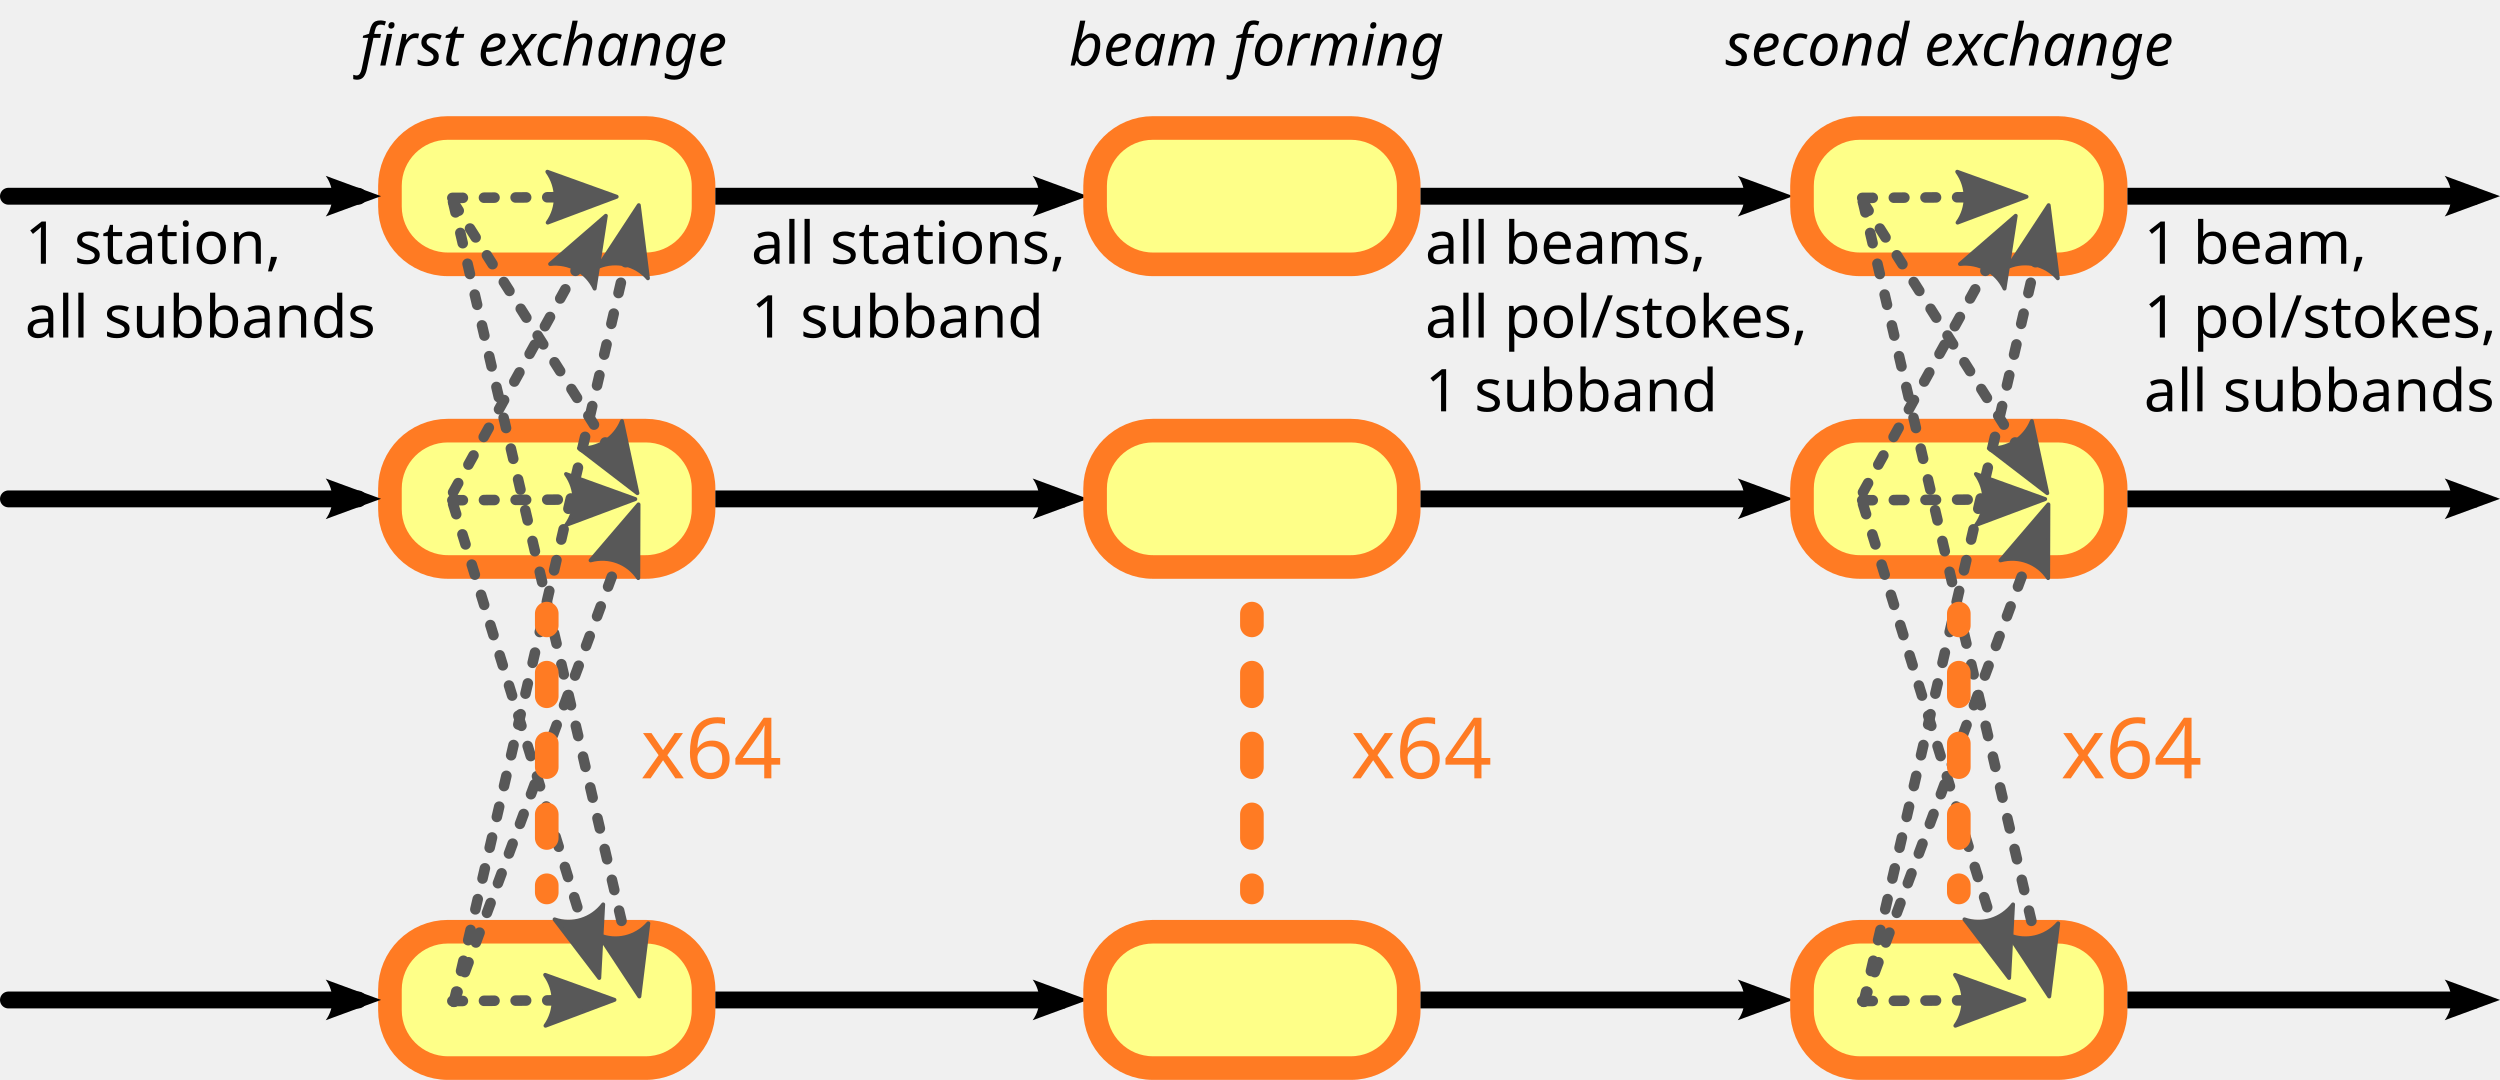
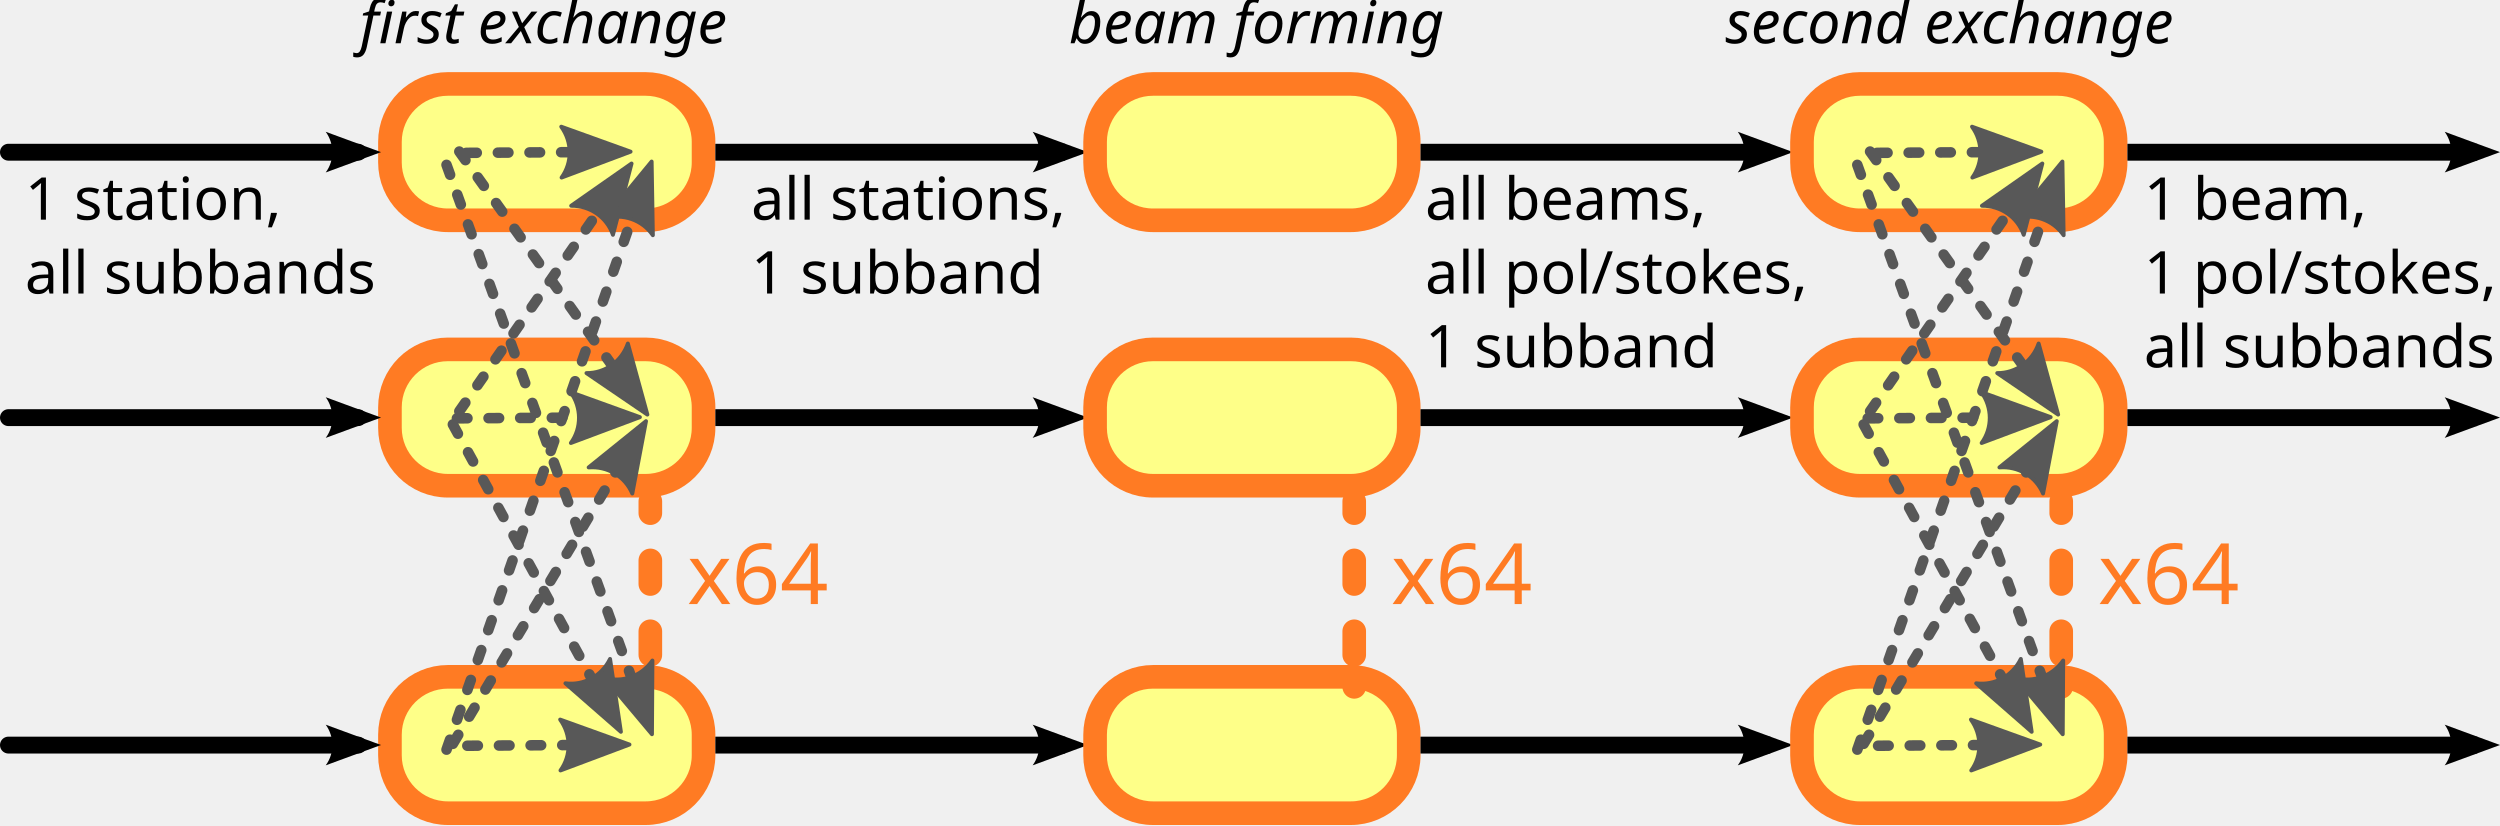
- <svg xmlns="http://www.w3.org/2000/svg" version="1.1" id="svg3175" height="256.002" width="592.657">
+ <svg xmlns="http://www.w3.org/2000/svg" version="1.1" id="svg3175" height="195.577" width="592.657">
  <defs id="defs3177">
    <marker style="overflow:visible" id="EmptyTriangleOutM" refX="0" refY="0" orient="auto">
      <path transform="matrix(0.4,0,0,0.4,-1.8,0)" style="fill:#ffffff;fill-rule:evenodd;stroke:#000000;stroke-width:1pt;marker-start:none" d="m 5.77,0 -8.65,5 0,-10 8.65,5 z" id="path4209" />
    </marker>
    <marker style="overflow:visible" id="Arrow1Mend" refX="0" refY="0" orient="auto">
      <path transform="matrix(-0.4,0,0,-0.4,-4,0)" style="fill-rule:evenodd;stroke:#000000;stroke-width:1pt;marker-start:none" d="M 0,0 5,-5 -12.5,0 5,5 0,0 z" id="path4054" />
    </marker>
    <marker style="overflow:visible" id="Arrow2Mend" refX="0" refY="0" orient="auto">
      <path transform="scale(-0.6,-0.6)" d="M 8.719,4.034 -2.207,0.016 8.719,-4.002 c -1.745,2.372 -1.735,5.617 -6e-7,8.035 z" style="font-size:12px;fill-rule:evenodd;stroke-width:0.625;stroke-linejoin:round" id="path4072" />
    </marker>
    <marker style="overflow:visible" id="Arrow2Send" refX="0" refY="0" orient="auto">
      <path transform="matrix(-0.3,0,0,-0.3,0.69,0)" d="M 8.719,4.034 -2.207,0.016 8.719,-4.002 c -1.745,2.372 -1.735,5.617 -6e-7,8.035 z" style="font-size:12px;fill-rule:evenodd;stroke-width:0.625;stroke-linejoin:round" id="path4078" />
    </marker>
    <marker style="overflow:visible" id="Arrow2Send-5" refX="0" refY="0" orient="auto">
      <path transform="matrix(-0.3,0,0,-0.3,0.69,0)" d="M 8.719,4.034 -2.207,0.016 8.719,-4.002 c -1.745,2.372 -1.735,5.617 -6e-7,8.035 z" style="font-size:12px;fill-rule:evenodd;stroke-width:0.625;stroke-linejoin:round" id="path4078-9" />
    </marker>
    <marker style="overflow:visible" id="Arrow1Mend9" refX="0" refY="0" orient="auto">
      <path transform="matrix(-0.4,0,0,-0.4,-4,0)" style="fill:#0000ff;fill-rule:evenodd;stroke:#0000ff;stroke-width:1pt;marker-start:none" d="M 0,0 5,-5 -12.5,0 5,5 0,0 z" id="path7071" />
    </marker>
    <marker style="overflow:visible" id="Arrow2Mend7" refX="0" refY="0" orient="auto">
      <path transform="scale(-0.6,-0.6)" d="M 8.719,4.034 -2.207,0.016 8.719,-4.002 c -1.745,2.372 -1.735,5.617 -6e-7,8.035 z" style="font-size:12px;fill:#0000ff;fill-rule:evenodd;stroke:#0000ff;stroke-width:0.625;stroke-linejoin:round" id="path7853" />
    </marker>
    <marker style="overflow:visible" id="Arrow2Mendh" refX="0" refY="0" orient="auto">
      <path transform="scale(-0.6,-0.6)" d="M 8.719,4.034 -2.207,0.016 8.719,-4.002 c -1.745,2.372 -1.735,5.617 -6e-7,8.035 z" style="font-size:12px;fill:#0000ff;fill-rule:evenodd;stroke:#0000ff;stroke-width:0.625;stroke-linejoin:round" id="path7856" />
    </marker>
    <marker style="overflow:visible" id="Arrow2Mendc" refX="0" refY="0" orient="auto">
      <path transform="scale(-0.6,-0.6)" d="M 8.719,4.034 -2.207,0.016 8.719,-4.002 c -1.745,2.372 -1.735,5.617 -6e-7,8.035 z" style="font-size:12px;fill:#0000ff;fill-rule:evenodd;stroke:#0000ff;stroke-width:0.625;stroke-linejoin:round" id="path7859" />
    </marker>
    <marker style="overflow:visible" id="Arrow2Mend2" refX="0" refY="0" orient="auto">
      <path transform="scale(-0.6,-0.6)" d="M 8.719,4.034 -2.207,0.016 8.719,-4.002 c -1.745,2.372 -1.735,5.617 -6e-7,8.035 z" style="font-size:12px;fill:#0000ff;fill-rule:evenodd;stroke:#0000ff;stroke-width:0.625;stroke-linejoin:round" id="path7862" />
    </marker>
    <marker style="overflow:visible" id="Arrow2Mendn" refX="0" refY="0" orient="auto">
      <path transform="scale(-0.6,-0.6)" d="M 8.719,4.034 -2.207,0.016 8.719,-4.002 c -1.745,2.372 -1.735,5.617 -6e-7,8.035 z" style="font-size:12px;fill:#0000ff;fill-rule:evenodd;stroke:#0000ff;stroke-width:0.625;stroke-linejoin:round" id="path7865" />
    </marker>
    <marker style="overflow:visible" id="Arrow2Mends" refX="0" refY="0" orient="auto">
      <path transform="scale(-0.6,-0.6)" d="M 8.719,4.034 -2.207,0.016 8.719,-4.002 c -1.745,2.372 -1.735,5.617 -6e-7,8.035 z" style="font-size:12px;fill:#0000ff;fill-rule:evenodd;stroke:#0000ff;stroke-width:0.625;stroke-linejoin:round" id="path7868" />
    </marker>
    <marker style="overflow:visible" id="Arrow2Mendw" refX="0" refY="0" orient="auto">
      <path transform="scale(-0.6,-0.6)" d="M 8.719,4.034 -2.207,0.016 8.719,-4.002 c -1.745,2.372 -1.735,5.617 -6e-7,8.035 z" style="font-size:12px;fill:#0000ff;fill-rule:evenodd;stroke:#0000ff;stroke-width:0.625;stroke-linejoin:round" id="path7871" />
    </marker>
    <marker style="overflow:visible" id="Arrow2Mend21" refX="0" refY="0" orient="auto">
      <path transform="scale(-0.6,-0.6)" d="M 8.719,4.034 -2.207,0.016 8.719,-4.002 c -1.745,2.372 -1.735,5.617 -6e-7,8.035 z" style="font-size:12px;fill:#0000ff;fill-rule:evenodd;stroke:#0000ff;stroke-width:0.625;stroke-linejoin:round" id="path7874" />
    </marker>
    <marker style="overflow:visible" id="Arrow2MendJ" refX="0" refY="0" orient="auto">
      <path transform="scale(-0.6,-0.6)" d="M 8.719,4.034 -2.207,0.016 8.719,-4.002 c -1.745,2.372 -1.735,5.617 -6e-7,8.035 z" style="font-size:12px;fill:#0000ff;fill-rule:evenodd;stroke:#0000ff;stroke-width:0.625;stroke-linejoin:round" id="path7877" />
    </marker>
    <marker style="overflow:visible" id="Arrow2MendR" refX="0" refY="0" orient="auto">
-       <path transform="scale(-0.6,-0.6)" d="M 8.719,4.034 -2.207,0.016 8.719,-4.002 c -1.745,2.372 -1.735,5.617 -6e-7,8.035 z" style="stroke-linejoin:round;font-size:12px;fill-rule:evenodd;stroke:#585858;stroke-width:0.625;fill:#585858" id="path5628" />
+       <path transform="scale(-0.6,-0.6)" d="M 8.719,4.034 -2.207,0.016 8.719,-4.002 c -1.745,2.372 -1.735,5.617 -6e-7,8.035 z" style="font-size:12px;fill:#585858;fill-rule:evenodd;stroke:#585858;stroke-width:0.625;stroke-linejoin:round" id="path5628" />
    </marker>
    <marker style="overflow:visible" id="Arrow2Mendp" refX="0" refY="0" orient="auto">
-       <path transform="scale(-0.6,-0.6)" d="M 8.719,4.034 -2.207,0.016 8.719,-4.002 c -1.745,2.372 -1.735,5.617 -6e-7,8.035 z" style="stroke-linejoin:round;font-size:12px;fill-rule:evenodd;stroke:#585858;stroke-width:0.625;fill:#585858" id="path5631" />
+       <path transform="scale(-0.6,-0.6)" d="M 8.719,4.034 -2.207,0.016 8.719,-4.002 c -1.745,2.372 -1.735,5.617 -6e-7,8.035 z" style="font-size:12px;fill:#585858;fill-rule:evenodd;stroke:#585858;stroke-width:0.625;stroke-linejoin:round" id="path5631" />
    </marker>
    <marker style="overflow:visible" id="Arrow2Mend3" refX="0" refY="0" orient="auto">
-       <path transform="scale(-0.6,-0.6)" d="M 8.719,4.034 -2.207,0.016 8.719,-4.002 c -1.745,2.372 -1.735,5.617 -6e-7,8.035 z" style="stroke-linejoin:round;font-size:12px;fill-rule:evenodd;stroke:#585858;stroke-width:0.625;fill:#585858" id="path5634" />
+       <path transform="scale(-0.6,-0.6)" d="M 8.719,4.034 -2.207,0.016 8.719,-4.002 c -1.745,2.372 -1.735,5.617 -6e-7,8.035 z" style="font-size:12px;fill:#585858;fill-rule:evenodd;stroke:#585858;stroke-width:0.625;stroke-linejoin:round" id="path5634" />
    </marker>
    <marker style="overflow:visible" id="Arrow2Mendy" refX="0" refY="0" orient="auto">
-       <path transform="scale(-0.6,-0.6)" d="M 8.719,4.034 -2.207,0.016 8.719,-4.002 c -1.745,2.372 -1.735,5.617 -6e-7,8.035 z" style="stroke-linejoin:round;font-size:12px;fill-rule:evenodd;stroke:#585858;stroke-width:0.625;fill:#585858" id="path5637" />
+       <path transform="scale(-0.6,-0.6)" d="M 8.719,4.034 -2.207,0.016 8.719,-4.002 c -1.745,2.372 -1.735,5.617 -6e-7,8.035 z" style="font-size:12px;fill:#585858;fill-rule:evenodd;stroke:#585858;stroke-width:0.625;stroke-linejoin:round" id="path5637" />
    </marker>
    <marker style="overflow:visible" id="Arrow2MendN" refX="0" refY="0" orient="auto">
-       <path transform="scale(-0.6,-0.6)" d="M 8.719,4.034 -2.207,0.016 8.719,-4.002 c -1.745,2.372 -1.735,5.617 -6e-7,8.035 z" style="stroke-linejoin:round;font-size:12px;fill-rule:evenodd;stroke:#585858;stroke-width:0.625;fill:#585858" id="path5640" />
+       <path transform="scale(-0.6,-0.6)" d="M 8.719,4.034 -2.207,0.016 8.719,-4.002 c -1.745,2.372 -1.735,5.617 -6e-7,8.035 z" style="font-size:12px;fill:#585858;fill-rule:evenodd;stroke:#585858;stroke-width:0.625;stroke-linejoin:round" id="path5640" />
    </marker>
    <marker style="overflow:visible" id="Arrow2MendI" refX="0" refY="0" orient="auto">
-       <path transform="scale(-0.6,-0.6)" d="M 8.719,4.034 -2.207,0.016 8.719,-4.002 c -1.745,2.372 -1.735,5.617 -6e-7,8.035 z" style="stroke-linejoin:round;font-size:12px;fill-rule:evenodd;stroke:#585858;stroke-width:0.625;fill:#585858" id="path5643" />
+       <path transform="scale(-0.6,-0.6)" d="M 8.719,4.034 -2.207,0.016 8.719,-4.002 c -1.745,2.372 -1.735,5.617 -6e-7,8.035 z" style="font-size:12px;fill:#585858;fill-rule:evenodd;stroke:#585858;stroke-width:0.625;stroke-linejoin:round" id="path5643" />
    </marker>
    <marker style="overflow:visible" id="Arrow2Mendp5" refX="0" refY="0" orient="auto">
-       <path transform="scale(-0.6,-0.6)" d="M 8.719,4.034 -2.207,0.016 8.719,-4.002 c -1.745,2.372 -1.735,5.617 -6e-7,8.035 z" style="stroke-linejoin:round;font-size:12px;fill-rule:evenodd;stroke:#585858;stroke-width:0.625;fill:#585858" id="path5646" />
+       <path transform="scale(-0.6,-0.6)" d="M 8.719,4.034 -2.207,0.016 8.719,-4.002 c -1.745,2.372 -1.735,5.617 -6e-7,8.035 z" style="font-size:12px;fill:#585858;fill-rule:evenodd;stroke:#585858;stroke-width:0.625;stroke-linejoin:round" id="path5646" />
    </marker>
    <marker style="overflow:visible" id="Arrow2Mendc8" refX="0" refY="0" orient="auto">
-       <path transform="scale(-0.6,-0.6)" d="M 8.719,4.034 -2.207,0.016 8.719,-4.002 c -1.745,2.372 -1.735,5.617 -6e-7,8.035 z" style="stroke-linejoin:round;font-size:12px;fill-rule:evenodd;stroke:#585858;stroke-width:0.625;fill:#585858" id="path5649" />
+       <path transform="scale(-0.6,-0.6)" d="M 8.719,4.034 -2.207,0.016 8.719,-4.002 c -1.745,2.372 -1.735,5.617 -6e-7,8.035 z" style="font-size:12px;fill:#585858;fill-rule:evenodd;stroke:#585858;stroke-width:0.625;stroke-linejoin:round" id="path5649" />
    </marker>
    <marker style="overflow:visible" id="Arrow2MendM" refX="0" refY="0" orient="auto">
-       <path transform="scale(-0.6,-0.6)" d="M 8.719,4.034 -2.207,0.016 8.719,-4.002 c -1.745,2.372 -1.735,5.617 -6e-7,8.035 z" style="stroke-linejoin:round;font-size:12px;fill-rule:evenodd;stroke:#585858;stroke-width:0.625;fill:#585858" id="path5652" />
+       <path transform="scale(-0.6,-0.6)" d="M 8.719,4.034 -2.207,0.016 8.719,-4.002 c -1.745,2.372 -1.735,5.617 -6e-7,8.035 z" style="font-size:12px;fill:#585858;fill-rule:evenodd;stroke:#585858;stroke-width:0.625;stroke-linejoin:round" id="path5652" />
    </marker>
  </defs>
-   <g transform="translate(-78.93314,-368.0279)" id="layer1">
+   <g transform="translate(-78.93314,-378.4665)" id="layer1">
+     <g id="g2959" transform="translate(4.4106,0)">
+       <text xml:space="preserve" style="font-size:40px;font-style:normal;font-weight:normal;line-height:125%;fill:#ff7b23;fill-opacity:1;stroke:none;font-family:Bitstream Vera Sans" x="237.437" y="521.664" id="text2984">
+         <tspan id="tspan2986" x="237.437" y="521.664" style="font-size:20px;font-style:normal;font-variant:normal;font-weight:normal;font-stretch:normal;text-align:start;line-height:125%;writing-mode:lr-tb;text-anchor:start;fill:#ff7b23;fill-opacity:1;font-family:AlArabiya;-inkscape-font-specification:AlArabiya">x64</tspan>
+       </text>
+       <path style="color:#000000;fill:#feff88;fill-opacity:1;fill-rule:nonzero;stroke:#ff7b23;stroke-width:5.6;stroke-linecap:round;stroke-linejoin:miter;stroke-miterlimit:4;stroke-opacity:1;stroke-dasharray:5.6, 11.2;stroke-dashoffset:2.8;marker:none;visibility:visible;display:inline;overflow:visible;enable-background:accumulate" d="m 228.692,497.316 c 0,61.336 0,43.326 0,43.326" id="path2988" />
+     </g>
    <rect ry="13.738" y="398.367" x="171.373" height="32.325" width="74.347" id="rect3185" style="color:#000000;fill:#feff88;fill-opacity:1;stroke:#ff7b23;stroke-width:5.6;stroke-linecap:butt;stroke-linejoin:miter;stroke-miterlimit:4;stroke-opacity:1;stroke-dasharray:none;stroke-dashoffset:0;marker:none;visibility:visible;display:inline;overflow:visible;enable-background:accumulate" />
    <path id="path4040" d="m 80.933,414.549 c 82.331,0 82.919,0 82.919,0" style="fill:none;stroke:#000000;stroke-width:4;stroke-linecap:round;stroke-linejoin:miter;stroke-miterlimit:4;stroke-opacity:1;stroke-dasharray:none;marker-end:url(#Arrow2Send)" />
    <path style="fill:none;stroke:#000000;stroke-width:4;stroke-linecap:butt;stroke-linejoin:miter;stroke-miterlimit:4;stroke-opacity:1;stroke-dasharray:none;marker-end:url(#Arrow2Send)" d="m 248.515,414.549 c 82.331,0 82.919,0 82.919,0" id="path5076" />
    <rect style="color:#000000;fill:#feff88;fill-opacity:1;stroke:#ff7b23;stroke-width:5.6;stroke-linecap:butt;stroke-linejoin:miter;stroke-miterlimit:4;stroke-opacity:1;stroke-dasharray:none;stroke-dashoffset:0;marker:none;visibility:visible;display:inline;overflow:visible;enable-background:accumulate" id="rect5091" width="74.347" height="32.325" x="338.539" y="398.367" ry="13.738" />
    <path id="path5121" d="m 415.681,414.549 c 82.331,0 82.919,0 82.919,0" style="fill:none;stroke:#000000;stroke-width:4;stroke-linecap:butt;stroke-linejoin:miter;stroke-miterlimit:4;stroke-opacity:1;stroke-dasharray:none;marker-end:url(#Arrow2Send)" />
    <rect ry="13.738" y="398.367" x="506.12" height="32.325" width="74.347" id="rect5145" style="color:#000000;fill:#feff88;fill-opacity:1;stroke:#ff7b23;stroke-width:5.6;stroke-linecap:butt;stroke-linejoin:miter;stroke-miterlimit:4;stroke-opacity:1;stroke-dasharray:none;stroke-dashoffset:0;marker:none;visibility:visible;display:inline;overflow:visible;enable-background:accumulate" />
    <path style="fill:none;stroke:#000000;stroke-width:4;stroke-linecap:butt;stroke-linejoin:miter;stroke-miterlimit:4;stroke-opacity:1;stroke-dasharray:none;marker-end:url(#Arrow2Send)" d="m 583.262,414.549 c 82.331,0 82.919,0 82.919,0" id="path5147" />
    <text id="text5279" y="430.547" x="257.006" style="font-size:14px;font-style:normal;font-variant:normal;font-weight:normal;font-stretch:normal;text-align:start;line-height:125%;writing-mode:lr-tb;text-anchor:start;fill:#000000;fill-opacity:1;stroke:none;font-family:AlArabiya;-inkscape-font-specification:AlArabiya" xml:space="preserve">
      <tspan style="font-size:14px;font-style:normal;font-variant:normal;font-weight:normal;font-stretch:normal;text-align:start;line-height:125%;writing-mode:lr-tb;text-anchor:start;font-family:AlArabiya;-inkscape-font-specification:AlArabiya" id="tspan5283" y="430.547" x="257.006">all stations,</tspan>
      <tspan id="tspan5317" style="font-size:14px;font-style:normal;font-variant:normal;font-weight:normal;font-stretch:normal;text-align:start;line-height:125%;writing-mode:lr-tb;text-anchor:start;font-family:AlArabiya;-inkscape-font-specification:AlArabiya" y="448.047" x="257.006">1 subband</tspan>
    </text>
    <text id="text5279-8" y="430.547" x="84.851" style="font-size:14px;font-style:normal;font-variant:normal;font-weight:normal;font-stretch:normal;text-align:start;line-height:125%;writing-mode:lr-tb;text-anchor:start;fill:#000000;fill-opacity:1;stroke:none;font-family:AlArabiya;-inkscape-font-specification:AlArabiya" xml:space="preserve">
      <tspan style="font-size:14px;font-style:normal;font-variant:normal;font-weight:normal;font-stretch:normal;text-align:start;line-height:125%;writing-mode:lr-tb;text-anchor:start;font-family:AlArabiya;-inkscape-font-specification:AlArabiya" y="430.547" x="84.851" id="tspan5281-9">1 station,</tspan>
      <tspan style="font-size:14px;font-style:normal;font-variant:normal;font-weight:normal;font-stretch:normal;text-align:start;line-height:125%;writing-mode:lr-tb;text-anchor:start;font-family:AlArabiya;-inkscape-font-specification:AlArabiya" id="tspan5283-7" y="448.047" x="84.851">all subbands</tspan>
    </text>
    <text id="text5279-0" y="430.547" x="416.789" style="font-size:14px;font-style:normal;font-variant:normal;font-weight:normal;font-stretch:normal;text-align:start;line-height:125%;writing-mode:lr-tb;text-anchor:start;fill:#000000;fill-opacity:1;stroke:none;font-family:AlArabiya;-inkscape-font-specification:AlArabiya" xml:space="preserve">
      <tspan style="font-size:14px;font-style:normal;font-variant:normal;font-weight:normal;font-stretch:normal;text-align:start;line-height:125%;writing-mode:lr-tb;text-anchor:start;font-family:AlArabiya;-inkscape-font-specification:AlArabiya" id="tspan5283-9" y="430.547" x="416.789">all beams,</tspan>
      <tspan id="tspan5381" style="font-size:14px;font-style:normal;font-variant:normal;font-weight:normal;font-stretch:normal;text-align:start;line-height:125%;writing-mode:lr-tb;text-anchor:start;font-family:AlArabiya;-inkscape-font-specification:AlArabiya" y="448.047" x="416.789">all pol/stokes,</tspan>
      <tspan id="tspan5317-2" style="font-size:14px;font-style:normal;font-variant:normal;font-weight:normal;font-stretch:normal;text-align:start;line-height:125%;writing-mode:lr-tb;text-anchor:start;font-family:AlArabiya;-inkscape-font-specification:AlArabiya" y="465.547" x="416.789">1 subband</tspan>
    </text>
    <text id="text5279-0-5" y="430.547" x="587.18" style="font-size:14px;font-style:normal;font-variant:normal;font-weight:normal;font-stretch:normal;text-align:start;line-height:125%;writing-mode:lr-tb;text-anchor:start;fill:#000000;fill-opacity:1;stroke:none;font-family:AlArabiya;-inkscape-font-specification:AlArabiya" xml:space="preserve">
      <tspan style="font-size:14px;font-style:normal;font-variant:normal;font-weight:normal;font-stretch:normal;text-align:start;line-height:125%;writing-mode:lr-tb;text-anchor:start;font-family:AlArabiya;-inkscape-font-specification:AlArabiya" id="tspan5283-9-4" y="430.547" x="587.18">1 beam,</tspan>
      <tspan id="tspan5379" style="font-size:14px;font-style:normal;font-variant:normal;font-weight:normal;font-stretch:normal;text-align:start;line-height:125%;writing-mode:lr-tb;text-anchor:start;font-family:AlArabiya;-inkscape-font-specification:AlArabiya" y="448.047" x="587.18">1 pol/stokes,</tspan>
      <tspan id="tspan5317-2-0" style="font-size:14px;font-style:normal;font-variant:normal;font-weight:normal;font-stretch:normal;text-align:start;line-height:125%;writing-mode:lr-tb;text-anchor:start;font-family:AlArabiya;-inkscape-font-specification:AlArabiya" y="465.547" x="587.18">all subbands</tspan>
    </text>
    <text id="text5375" y="432.767" x="478.211" style="font-size:40px;font-style:normal;font-weight:normal;fill:#000000;fill-opacity:1;stroke:none;font-family:Bitstream Vera Sans" xml:space="preserve">
      <tspan y="432.767" x="478.211" id="tspan5377" />
    </text>
    <text id="text5413" y="117.772" x="152.82" style="font-size:40px;font-style:normal;font-weight:normal;fill:#000000;fill-opacity:1;stroke:none;font-family:Bitstream Vera Sans" xml:space="preserve">
      <tspan y="117.772" x="152.82" id="tspan5415" />
    </text>
-     <rect style="color:#000000;fill:#feff88;fill-opacity:1;stroke:#ff7b23;stroke-width:5.6;stroke-linecap:butt;stroke-linejoin:miter;stroke-miterlimit:4;stroke-opacity:1;stroke-dasharray:none;stroke-dashoffset:0;marker:none;visibility:visible;display:inline;overflow:visible;enable-background:accumulate" id="rect5233" width="74.347" height="32.325" x="171.373" y="470.113" ry="13.738" />
-     <path style="fill:none;stroke:#000000;stroke-width:4;stroke-linecap:round;stroke-linejoin:miter;stroke-miterlimit:4;stroke-opacity:1;stroke-dasharray:none;marker-end:url(#Arrow2Send)" d="m 80.933,486.294 c 82.331,0 82.919,0 82.919,0" id="path5235" />
-     <path id="path5237" d="m 248.515,486.294 c 82.331,0 82.919,0 82.919,0" style="fill:none;stroke:#000000;stroke-width:4;stroke-linecap:butt;stroke-linejoin:miter;stroke-miterlimit:4;stroke-opacity:1;stroke-dasharray:none;marker-end:url(#Arrow2Send)" />
-     <rect ry="13.738" y="470.113" x="338.539" height="32.325" width="74.347" id="rect5239" style="color:#000000;fill:#feff88;fill-opacity:1;stroke:#ff7b23;stroke-width:5.6;stroke-linecap:butt;stroke-linejoin:miter;stroke-miterlimit:4;stroke-opacity:1;stroke-dasharray:none;stroke-dashoffset:0;marker:none;visibility:visible;display:inline;overflow:visible;enable-background:accumulate" />
-     <path style="fill:none;stroke:#000000;stroke-width:4;stroke-linecap:butt;stroke-linejoin:miter;stroke-miterlimit:4;stroke-opacity:1;stroke-dasharray:none;marker-end:url(#Arrow2Send)" d="m 415.681,486.294 c 82.331,0 82.919,0 82.919,0" id="path5241" />
-     <rect style="color:#000000;fill:#feff88;fill-opacity:1;stroke:#ff7b23;stroke-width:5.6;stroke-linecap:butt;stroke-linejoin:miter;stroke-miterlimit:4;stroke-opacity:1;stroke-dasharray:none;stroke-dashoffset:0;marker:none;visibility:visible;display:inline;overflow:visible;enable-background:accumulate" id="rect5243" width="74.347" height="32.325" x="506.12" y="470.113" ry="13.738" />
-     <path id="path5245" d="m 583.262,486.294 c 82.331,0 82.919,0 82.919,0" style="fill:none;stroke:#000000;stroke-width:4;stroke-linecap:butt;stroke-linejoin:miter;stroke-miterlimit:4;stroke-opacity:1;stroke-dasharray:none;marker-end:url(#Arrow2Send)" />
-     <rect style="color:#000000;fill:#feff88;fill-opacity:1;stroke:#ff7b23;stroke-width:5.6;stroke-linecap:butt;stroke-linejoin:miter;stroke-miterlimit:4;stroke-opacity:1;stroke-dasharray:none;stroke-dashoffset:0;marker:none;visibility:visible;display:inline;overflow:visible;enable-background:accumulate" id="rect5265" width="74.347" height="32.325" x="171.373" y="588.905" ry="13.738" />
-     <path style="fill:none;stroke:#000000;stroke-width:4;stroke-linecap:round;stroke-linejoin:miter;stroke-miterlimit:4;stroke-opacity:1;stroke-dasharray:none;marker-end:url(#Arrow2Send)" d="m 80.933,605.087 c 82.331,0 82.919,0 82.919,0" id="path5267" />
-     <path id="path5269" d="m 248.515,605.087 c 82.331,0 82.919,0 82.919,0" style="fill:none;stroke:#000000;stroke-width:4;stroke-linecap:butt;stroke-linejoin:miter;stroke-miterlimit:4;stroke-opacity:1;stroke-dasharray:none;marker-end:url(#Arrow2Send)" />
-     <rect ry="13.738" y="588.905" x="338.539" height="32.325" width="74.347" id="rect5271" style="color:#000000;fill:#feff88;fill-opacity:1;stroke:#ff7b23;stroke-width:5.6;stroke-linecap:butt;stroke-linejoin:miter;stroke-miterlimit:4;stroke-opacity:1;stroke-dasharray:none;stroke-dashoffset:0;marker:none;visibility:visible;display:inline;overflow:visible;enable-background:accumulate" />
-     <path style="fill:none;stroke:#000000;stroke-width:4;stroke-linecap:butt;stroke-linejoin:miter;stroke-miterlimit:4;stroke-opacity:1;stroke-dasharray:none;marker-end:url(#Arrow2Send)" d="m 415.681,605.087 c 82.331,0 82.919,0 82.919,0" id="path5273" />
-     <rect style="color:#000000;fill:#feff88;fill-opacity:1;stroke:#ff7b23;stroke-width:5.6;stroke-linecap:butt;stroke-linejoin:miter;stroke-miterlimit:4;stroke-opacity:1;stroke-dasharray:none;stroke-dashoffset:0;marker:none;visibility:visible;display:inline;overflow:visible;enable-background:accumulate" id="rect5275" width="74.347" height="32.325" x="506.12" y="588.905" ry="13.738" />
-     <path id="path5277" d="m 583.262,605.087 c 82.331,0 82.919,0 82.919,0" style="fill:none;stroke:#000000;stroke-width:4;stroke-linecap:butt;stroke-linejoin:miter;stroke-miterlimit:4;stroke-opacity:1;stroke-dasharray:none;marker-end:url(#Arrow2Send)" />
-     <path id="path5510" d="m 186.532,605.523 42.636,-114.806" style="stroke-linejoin:miter;marker-end:url(#Arrow2MendR);stroke-opacity:1;stroke-dashoffset:0;stroke:#585858;stroke-linecap:round;stroke-miterlimit:4;stroke-dasharray:2.5, 5;stroke-width:2.5;fill:none" />
-     <text id="text5514" y="552.538" x="230.821" style="font-size:40px;font-style:normal;font-weight:normal;line-height:125%;fill:#ff7b23;fill-opacity:1;stroke:none;font-family:Bitstream Vera Sans" xml:space="preserve">
-       <tspan style="font-size:20px;font-style:normal;font-variant:normal;font-weight:normal;font-stretch:normal;text-align:start;line-height:125%;writing-mode:lr-tb;text-anchor:start;fill:#ff7b23;fill-opacity:1;font-family:AlArabiya;-inkscape-font-specification:AlArabiya" y="552.538" x="230.821" id="tspan5516">x64</tspan>
+     <rect style="color:#000000;fill:#feff88;fill-opacity:1;stroke:#ff7b23;stroke-width:5.6;stroke-linecap:butt;stroke-linejoin:miter;stroke-miterlimit:4;stroke-opacity:1;stroke-dasharray:none;stroke-dashoffset:0;marker:none;visibility:visible;display:inline;overflow:visible;enable-background:accumulate" id="rect5233" width="74.347" height="32.325" x="171.373" y="461.292" ry="13.738" />
+     <path style="fill:none;stroke:#000000;stroke-width:4;stroke-linecap:round;stroke-linejoin:miter;stroke-miterlimit:4;stroke-opacity:1;stroke-dasharray:none;marker-end:url(#Arrow2Send)" d="m 80.933,477.473 c 82.331,0 82.919,0 82.919,0" id="path5235" />
+     <path id="path5237" d="m 248.515,477.473 c 82.331,0 82.919,0 82.919,0" style="fill:none;stroke:#000000;stroke-width:4;stroke-linecap:butt;stroke-linejoin:miter;stroke-miterlimit:4;stroke-opacity:1;stroke-dasharray:none;marker-end:url(#Arrow2Send)" />
+     <rect ry="13.738" y="461.292" x="338.539" height="32.325" width="74.347" id="rect5239" style="color:#000000;fill:#feff88;fill-opacity:1;stroke:#ff7b23;stroke-width:5.6;stroke-linecap:butt;stroke-linejoin:miter;stroke-miterlimit:4;stroke-opacity:1;stroke-dasharray:none;stroke-dashoffset:0;marker:none;visibility:visible;display:inline;overflow:visible;enable-background:accumulate" />
+     <path style="fill:none;stroke:#000000;stroke-width:4;stroke-linecap:butt;stroke-linejoin:miter;stroke-miterlimit:4;stroke-opacity:1;stroke-dasharray:none;marker-end:url(#Arrow2Send)" d="m 415.681,477.473 c 82.331,0 82.919,0 82.919,0" id="path5241" />
+     <rect style="color:#000000;fill:#feff88;fill-opacity:1;stroke:#ff7b23;stroke-width:5.6;stroke-linecap:butt;stroke-linejoin:miter;stroke-miterlimit:4;stroke-opacity:1;stroke-dasharray:none;stroke-dashoffset:0;marker:none;visibility:visible;display:inline;overflow:visible;enable-background:accumulate" id="rect5243" width="74.347" height="32.325" x="506.12" y="461.292" ry="13.738" />
+     <path id="path5245" d="m 583.262,477.473 c 82.331,0 82.919,0 82.919,0" style="fill:none;stroke:#000000;stroke-width:4;stroke-linecap:butt;stroke-linejoin:miter;stroke-miterlimit:4;stroke-opacity:1;stroke-dasharray:none;marker-end:url(#Arrow2Send)" />
+     <rect style="color:#000000;fill:#feff88;fill-opacity:1;stroke:#ff7b23;stroke-width:5.6;stroke-linecap:butt;stroke-linejoin:miter;stroke-miterlimit:4;stroke-opacity:1;stroke-dasharray:none;stroke-dashoffset:0;marker:none;visibility:visible;display:inline;overflow:visible;enable-background:accumulate" id="rect5265" width="74.347" height="32.325" x="171.373" y="538.918" ry="13.738" />
+     <path style="fill:none;stroke:#000000;stroke-width:4;stroke-linecap:round;stroke-linejoin:miter;stroke-miterlimit:4;stroke-opacity:1;stroke-dasharray:none;marker-end:url(#Arrow2Send)" d="m 80.933,555.1 c 82.331,0 82.919,0 82.919,0" id="path5267" />
+     <path id="path5269" d="m 248.515,555.1 c 82.331,0 82.919,0 82.919,0" style="fill:none;stroke:#000000;stroke-width:4;stroke-linecap:butt;stroke-linejoin:miter;stroke-miterlimit:4;stroke-opacity:1;stroke-dasharray:none;marker-end:url(#Arrow2Send)" />
+     <rect ry="13.738" y="538.918" x="338.539" height="32.325" width="74.347" id="rect5271" style="color:#000000;fill:#feff88;fill-opacity:1;stroke:#ff7b23;stroke-width:5.6;stroke-linecap:butt;stroke-linejoin:miter;stroke-miterlimit:4;stroke-opacity:1;stroke-dasharray:none;stroke-dashoffset:0;marker:none;visibility:visible;display:inline;overflow:visible;enable-background:accumulate" />
+     <path style="fill:none;stroke:#000000;stroke-width:4;stroke-linecap:butt;stroke-linejoin:miter;stroke-miterlimit:4;stroke-opacity:1;stroke-dasharray:none;marker-end:url(#Arrow2Send)" d="m 415.681,555.1 c 82.331,0 82.919,0 82.919,0" id="path5273" />
+     <rect style="color:#000000;fill:#feff88;fill-opacity:1;stroke:#ff7b23;stroke-width:5.6;stroke-linecap:butt;stroke-linejoin:miter;stroke-miterlimit:4;stroke-opacity:1;stroke-dasharray:none;stroke-dashoffset:0;marker:none;visibility:visible;display:inline;overflow:visible;enable-background:accumulate" id="rect5275" width="74.347" height="32.325" x="506.12" y="538.918" ry="13.738" />
+     <path id="path5277" d="m 583.262,555.1 c 82.331,0 82.919,0 82.919,0" style="fill:none;stroke:#000000;stroke-width:4;stroke-linecap:butt;stroke-linejoin:miter;stroke-miterlimit:4;stroke-opacity:1;stroke-dasharray:none;marker-end:url(#Arrow2Send)" />
+     <text id="text8565" y="388.718" x="164.235" style="font-size:14px;font-style:italic;font-variant:normal;font-weight:normal;font-stretch:normal;text-align:start;line-height:125%;writing-mode:lr-tb;text-anchor:start;fill:#000000;fill-opacity:1;stroke:none;font-family:AlArabiya;-inkscape-font-specification:AlArabiya Italic" xml:space="preserve">
+       <tspan y="388.718" x="164.235" id="tspan8567">first exchange</tspan>
    </text>
-     <path style="stroke-linejoin:miter;marker-end:url(#Arrow2Mendy);stroke-opacity:1;stroke-dashoffset:0;stroke:#585858;stroke-linecap:round;stroke-miterlimit:4;stroke-dasharray:2.5, 5;stroke-width:2.5;fill:none" d="m 186.348,487.535 33.647,109.177" id="path7230" />
-     <path id="path7232" d="m 186.348,415.863 c 0,0 41.901,66.289 41.901,66.289" style="stroke-linejoin:miter;marker-end:url(#Arrow2Mend3);stroke-opacity:1;stroke-dashoffset:0;stroke:#585858;stroke-linecap:round;stroke-miterlimit:4;stroke-dasharray:2.5, 5;stroke-width:2.5;fill:none" />
-     <path style="stroke-linejoin:miter;marker-end:url(#Arrow2Mendp);stroke-opacity:1;stroke-dashoffset:0;stroke:#585858;stroke-linecap:round;stroke-miterlimit:4;stroke-dasharray:2.5, 5;stroke-width:2.5;fill:none" d="m 186.348,484.743 c 0,0 34.624,-62.651 34.624,-62.651" id="path7236" />
-     <path style="stroke-linejoin:miter;marker-end:url(#Arrow2MendM);stroke-opacity:1;stroke-dashoffset:0;stroke:#585858;stroke-linecap:round;stroke-miterlimit:4;stroke-dasharray:2.5, 5;stroke-width:2.5;fill:none" d="m 186.532,605.523 43.111,-185.623" id="path7238" />
-     <path id="path7240" d="m 186.348,415.948 43.371,185.084" style="stroke-linejoin:miter;marker-end:url(#Arrow2Mendc8);stroke-opacity:1;stroke-dashoffset:0;stroke:#585858;stroke-linecap:round;stroke-miterlimit:4;stroke-dasharray:2.5, 5;stroke-width:2.5;fill:none" />
-     <path style="stroke-linejoin:miter;marker-end:url(#Arrow2Mendp5);stroke-opacity:1;stroke-dashoffset:0;stroke:#585858;stroke-linecap:round;stroke-miterlimit:4;stroke-dasharray:2.5, 5;stroke-width:2.5;fill:none" d="m 186.164,414.944 c 0,0 35.645,-0.237 35.645,-0.237" id="path7242" />
-     <path id="path7244" d="m 186.164,486.616 c 0,0 40.063,-0.237 40.063,-0.237" style="stroke-linejoin:miter;marker-end:url(#Arrow2MendI);stroke-opacity:1;stroke-dashoffset:0;stroke:#585858;stroke-linecap:round;stroke-miterlimit:4;stroke-dasharray:2.5, 5;stroke-width:2.5;fill:none" />
-     <path style="stroke-linejoin:miter;marker-end:url(#Arrow2MendN);stroke-opacity:1;stroke-dashoffset:0;stroke:#585858;stroke-linecap:round;stroke-miterlimit:4;stroke-dasharray:2.5, 5;stroke-width:2.5;fill:none" d="m 186.164,605.335 c 0,0 35.125,-0.237 35.125,-0.237" id="path7246" />
-     <text xml:space="preserve" style="font-size:40px;font-style:normal;font-weight:normal;line-height:125%;fill:#ff7b23;fill-opacity:1;stroke:none;font-family:Bitstream Vera Sans" x="399.159" y="552.538" id="text8557">
-       <tspan id="tspan8559" x="399.159" y="552.538" style="font-size:20px;font-style:normal;font-variant:normal;font-weight:normal;font-stretch:normal;text-align:start;line-height:125%;writing-mode:lr-tb;text-anchor:start;fill:#ff7b23;fill-opacity:1;font-family:AlArabiya;-inkscape-font-specification:AlArabiya">x64</tspan>
+     <text xml:space="preserve" style="font-size:14px;font-style:italic;font-variant:normal;font-weight:normal;font-stretch:normal;text-align:start;line-height:125%;writing-mode:lr-tb;text-anchor:start;fill:#000000;fill-opacity:1;stroke:none;font-family:AlArabiya;-inkscape-font-specification:AlArabiya Italic" x="332.346" y="388.718" id="text8590">
+       <tspan id="tspan8592" x="332.346" y="388.718">beam forming</tspan>
    </text>
-     <text id="text8561" y="552.538" x="567.497" style="font-size:40px;font-style:normal;font-weight:normal;line-height:125%;fill:#ff7b23;fill-opacity:1;stroke:none;font-family:Bitstream Vera Sans" xml:space="preserve">
-       <tspan style="font-size:20px;font-style:normal;font-variant:normal;font-weight:normal;font-stretch:normal;text-align:start;line-height:125%;writing-mode:lr-tb;text-anchor:start;fill:#ff7b23;fill-opacity:1;font-family:AlArabiya;-inkscape-font-specification:AlArabiya" y="552.538" x="567.497" id="tspan8563">x64</tspan>
+     <text id="text8594" y="388.718" x="487.986" style="font-size:14px;font-style:italic;font-variant:normal;font-weight:normal;font-stretch:normal;text-align:start;line-height:125%;writing-mode:lr-tb;text-anchor:start;fill:#000000;fill-opacity:1;stroke:none;font-family:AlArabiya;-inkscape-font-specification:AlArabiya Italic" xml:space="preserve">
+       <tspan y="388.718" x="487.986" id="tspan8596">second exchange</tspan>
    </text>
-     <text id="text8565" y="383.572" x="164.235" style="font-size:14px;font-style:italic;font-variant:normal;font-weight:normal;font-stretch:normal;text-align:start;line-height:125%;writing-mode:lr-tb;text-anchor:start;fill:#000000;fill-opacity:1;stroke:none;font-family:AlArabiya;-inkscape-font-specification:AlArabiya Italic" xml:space="preserve">
-       <tspan y="383.572" x="164.235" id="tspan8567">first exchange</tspan>
-     </text>
-     <text xml:space="preserve" style="font-size:14px;font-style:italic;font-variant:normal;font-weight:normal;font-stretch:normal;text-align:start;line-height:125%;writing-mode:lr-tb;text-anchor:start;fill:#000000;fill-opacity:1;stroke:none;font-family:AlArabiya;-inkscape-font-specification:AlArabiya Italic" x="332.346" y="383.572" id="text8590">
-       <tspan id="tspan8592" x="332.346" y="383.572">beam forming</tspan>
-     </text>
-     <text id="text8594" y="383.572" x="487.986" style="font-size:14px;font-style:italic;font-variant:normal;font-weight:normal;font-stretch:normal;text-align:start;line-height:125%;writing-mode:lr-tb;text-anchor:start;fill:#000000;fill-opacity:1;stroke:none;font-family:AlArabiya;-inkscape-font-specification:AlArabiya Italic" xml:space="preserve">
-       <tspan y="383.572" x="487.986" id="tspan8596">second exchange</tspan>
-     </text>
-     <path id="path5417" d="m 208.547,513.488 c 0,61.336 0,66.114 0,66.114" style="color:#000000;fill:#feff88;fill-opacity:1;fill-rule:nonzero;stroke:#ff7b23;stroke-width:5.6;stroke-linecap:round;stroke-linejoin:miter;stroke-miterlimit:4;stroke-opacity:1;stroke-dasharray:5.6, 11.2;stroke-dashoffset:2.8;marker:none;visibility:visible;display:inline;overflow:visible;enable-background:accumulate" />
-     <path style="color:#000000;fill:#feff88;fill-opacity:1;fill-rule:nonzero;stroke:#ff7b23;stroke-width:5.6;stroke-linecap:round;stroke-linejoin:miter;stroke-miterlimit:4;stroke-opacity:1;stroke-dasharray:5.6, 11.2;stroke-dashoffset:2.8;marker:none;visibility:visible;display:inline;overflow:visible;enable-background:accumulate" d="m 375.712,513.488 c 0,61.336 0,66.114 0,66.114" id="path5433" />
-     <path id="path5870" d="m 520.576,487.535 33.647,109.177" style="fill:none;stroke:#585858;stroke-width:2.5;stroke-linecap:round;stroke-linejoin:miter;stroke-miterlimit:4;stroke-opacity:1;stroke-dasharray:2.5, 5;stroke-dashoffset:0;marker-end:url(#Arrow2Mendy)" />
-     <path style="fill:none;stroke:#585858;stroke-width:2.5;stroke-linecap:round;stroke-linejoin:miter;stroke-miterlimit:4;stroke-opacity:1;stroke-dasharray:2.5, 5;stroke-dashoffset:0;marker-end:url(#Arrow2MendR)" d="M 520.759,605.523 563.395,490.717" id="path5868" />
-     <path style="fill:none;stroke:#585858;stroke-width:2.5;stroke-linecap:round;stroke-linejoin:miter;stroke-miterlimit:4;stroke-opacity:1;stroke-dasharray:2.5, 5;stroke-dashoffset:0;marker-end:url(#Arrow2Mend3)" d="m 520.576,415.863 c 0,0 41.901,66.289 41.901,66.289" id="path5872" />
-     <path id="path5874" d="m 520.576,484.743 c 0,0 34.624,-62.651 34.624,-62.651" style="fill:none;stroke:#585858;stroke-width:2.5;stroke-linecap:round;stroke-linejoin:miter;stroke-miterlimit:4;stroke-opacity:1;stroke-dasharray:2.5, 5;stroke-dashoffset:0;marker-end:url(#Arrow2Mendp)" />
-     <path id="path5876" d="m 520.759,605.523 43.111,-185.623" style="fill:none;stroke:#585858;stroke-width:2.5;stroke-linecap:round;stroke-linejoin:miter;stroke-miterlimit:4;stroke-opacity:1;stroke-dasharray:2.5, 5;stroke-dashoffset:0;marker-end:url(#Arrow2MendM)" />
-     <path style="fill:none;stroke:#585858;stroke-width:2.5;stroke-linecap:round;stroke-linejoin:miter;stroke-miterlimit:4;stroke-opacity:1;stroke-dasharray:2.5, 5;stroke-dashoffset:0;marker-end:url(#Arrow2Mendc8)" d="m 520.576,415.948 43.371,185.084" id="path5878" />
-     <path id="path5880" d="m 520.392,414.944 c 0,0 35.645,-0.237 35.645,-0.237" style="fill:none;stroke:#585858;stroke-width:2.5;stroke-linecap:round;stroke-linejoin:miter;stroke-miterlimit:4;stroke-opacity:1;stroke-dasharray:2.5, 5;stroke-dashoffset:0;marker-end:url(#Arrow2Mendp5)" />
-     <path style="fill:none;stroke:#585858;stroke-width:2.5;stroke-linecap:round;stroke-linejoin:miter;stroke-miterlimit:4;stroke-opacity:1;stroke-dasharray:2.5, 5;stroke-dashoffset:0;marker-end:url(#Arrow2MendI)" d="m 520.392,486.616 c 0,0 40.063,-0.237 40.063,-0.237" id="path5882" />
-     <path id="path5884" d="m 520.392,605.335 c 0,0 35.125,-0.237 35.125,-0.237" style="fill:none;stroke:#585858;stroke-width:2.5;stroke-linecap:round;stroke-linejoin:miter;stroke-miterlimit:4;stroke-opacity:1;stroke-dasharray:2.5, 5;stroke-dashoffset:0;marker-end:url(#Arrow2MendN)" />
-     <path id="path5435" d="m 543.294,513.488 c 0,61.336 0,66.114 0,66.114" style="color:#000000;fill:#feff88;fill-opacity:1;fill-rule:nonzero;stroke:#ff7b23;stroke-width:5.6;stroke-linecap:round;stroke-linejoin:miter;stroke-miterlimit:4;stroke-opacity:1;stroke-dasharray:5.6, 11.2;stroke-dashoffset:2.8;marker:none;visibility:visible;display:inline;overflow:visible;enable-background:accumulate" />
+     <g id="g2964" transform="translate(171.2783,0)">
+       <text id="text2966" y="521.664" x="237.437" style="font-size:40px;font-style:normal;font-weight:normal;line-height:125%;fill:#ff7b23;fill-opacity:1;stroke:none;font-family:Bitstream Vera Sans" xml:space="preserve">
+         <tspan style="font-size:20px;font-style:normal;font-variant:normal;font-weight:normal;font-stretch:normal;text-align:start;line-height:125%;writing-mode:lr-tb;text-anchor:start;fill:#ff7b23;fill-opacity:1;font-family:AlArabiya;-inkscape-font-specification:AlArabiya" y="521.664" x="237.437" id="tspan2968">x64</tspan>
+       </text>
+       <path id="path2970" d="m 228.692,497.316 c 0,61.336 0,43.326 0,43.326" style="color:#000000;fill:#feff88;fill-opacity:1;fill-rule:nonzero;stroke:#ff7b23;stroke-width:5.6;stroke-linecap:round;stroke-linejoin:miter;stroke-miterlimit:4;stroke-opacity:1;stroke-dasharray:5.6, 11.2;stroke-dashoffset:2.8;marker:none;visibility:visible;display:inline;overflow:visible;enable-background:accumulate" />
+     </g>
+     <g transform="translate(338.8811,0)" id="g2972">
+       <text xml:space="preserve" style="font-size:40px;font-style:normal;font-weight:normal;line-height:125%;fill:#ff7b23;fill-opacity:1;stroke:none;font-family:Bitstream Vera Sans" x="237.437" y="521.664" id="text2974">
+         <tspan id="tspan2976" x="237.437" y="521.664" style="font-size:20px;font-style:normal;font-variant:normal;font-weight:normal;font-stretch:normal;text-align:start;line-height:125%;writing-mode:lr-tb;text-anchor:start;fill:#ff7b23;fill-opacity:1;font-family:AlArabiya;-inkscape-font-specification:AlArabiya">x64</tspan>
+       </text>
+       <path style="color:#000000;fill:#feff88;fill-opacity:1;fill-rule:nonzero;stroke:#ff7b23;stroke-width:5.6;stroke-linecap:round;stroke-linejoin:miter;stroke-miterlimit:4;stroke-opacity:1;stroke-dasharray:5.6, 11.2;stroke-dashoffset:2.8;marker:none;visibility:visible;display:inline;overflow:visible;enable-background:accumulate" d="m 228.692,497.316 c 0,61.336 0,43.326 0,43.326" id="path2978" />
+     </g>
+     <g id="g2986">
+       <path style="fill:none;stroke:#585858;stroke-width:2.5;stroke-linecap:round;stroke-linejoin:miter;stroke-miterlimit:4;stroke-opacity:1;stroke-dasharray:2.5, 5;stroke-dashoffset:0;marker-end:url(#Arrow2Mend3)" d="m 187.818,414.393 c 0,0 42.636,59.674 42.636,59.674" id="path7232" />
+       <path id="path7242" d="m 189.459,414.704 c 0,0 35.645,-0.237 35.645,-0.237" style="fill:none;stroke:#585858;stroke-width:2.5;stroke-linecap:round;stroke-linejoin:miter;stroke-miterlimit:4;stroke-opacity:1;stroke-dasharray:2.5, 5;stroke-dashoffset:0;marker-end:url(#Arrow2Mendp5)" />
+       <path style="fill:none;stroke:#585858;stroke-width:2.5;stroke-linecap:round;stroke-linejoin:miter;stroke-miterlimit:4;stroke-opacity:1;stroke-dasharray:2.5, 5;stroke-dashoffset:0;marker-end:url(#Arrow2MendI)" d="m 187.25,477.638 c 0,0 40.063,-0.237 40.063,-0.237" id="path7244" />
+       <path id="path7246" d="m 189.719,555.253 c 0,0 35.125,-0.237 35.125,-0.237" style="fill:none;stroke:#585858;stroke-width:2.5;stroke-linecap:round;stroke-linejoin:miter;stroke-miterlimit:4;stroke-opacity:1;stroke-dasharray:2.5, 5;stroke-dashoffset:0;marker-end:url(#Arrow2MendN)" />
+       <path style="fill:none;stroke:#585858;stroke-width:2.5;stroke-linecap:round;stroke-linejoin:miter;stroke-miterlimit:4;stroke-opacity:1;stroke-dasharray:2.5, 5;stroke-dashoffset:0;marker-end:url(#Arrow2MendR)" d="m 186.289,554.801 44.106,-73.64" id="path3000" />
+       <path id="path3004" d="M 184.788,556.178 232.34,419.9" style="fill:none;stroke:#585858;stroke-width:2.5;stroke-linecap:round;stroke-linejoin:miter;stroke-miterlimit:4;stroke-opacity:1;stroke-dasharray:2.5, 5;stroke-dashoffset:0;marker-end:url(#Arrow2MendM)" />
+       <path id="path2980" d="m 187.818,475.965 c 0,0 38.96,-55.998 38.96,-55.998" style="fill:none;stroke:#585858;stroke-width:2.5;stroke-linecap:round;stroke-linejoin:miter;stroke-miterlimit:4;stroke-opacity:1;stroke-dasharray:2.5, 5;stroke-dashoffset:0;marker-end:url(#Arrow2Mend3)" />
+       <path id="path2982" d="m 186.289,479.089 38.225,69.965" style="fill:none;stroke:#585858;stroke-width:2.5;stroke-linecap:round;stroke-linejoin:miter;stroke-miterlimit:4;stroke-opacity:1;stroke-dasharray:2.5, 5;stroke-dashoffset:0;marker-end:url(#Arrow2MendR)" />
+       <path style="fill:none;stroke:#585858;stroke-width:2.5;stroke-linecap:round;stroke-linejoin:miter;stroke-miterlimit:4;stroke-opacity:1;stroke-dasharray:2.5, 5;stroke-dashoffset:0;marker-end:url(#Arrow2MendM)" d="m 184.788,417.548 47.552,131.867" id="path2984" />
+     </g>
+     <g id="g2997" transform="translate(334.441,0)">
+       <path id="path2999" d="m 187.818,414.393 c 0,0 42.636,59.674 42.636,59.674" style="fill:none;stroke:#585858;stroke-width:2.5;stroke-linecap:round;stroke-linejoin:miter;stroke-miterlimit:4;stroke-opacity:1;stroke-dasharray:2.5, 5;stroke-dashoffset:0;marker-end:url(#Arrow2Mend3)" />
+       <path style="fill:none;stroke:#585858;stroke-width:2.5;stroke-linecap:round;stroke-linejoin:miter;stroke-miterlimit:4;stroke-opacity:1;stroke-dasharray:2.5, 5;stroke-dashoffset:0;marker-end:url(#Arrow2Mendp5)" d="m 189.459,414.704 c 0,0 35.645,-0.237 35.645,-0.237" id="path3001" />
+       <path id="path3003" d="m 187.25,477.638 c 0,0 40.063,-0.237 40.063,-0.237" style="fill:none;stroke:#585858;stroke-width:2.5;stroke-linecap:round;stroke-linejoin:miter;stroke-miterlimit:4;stroke-opacity:1;stroke-dasharray:2.5, 5;stroke-dashoffset:0;marker-end:url(#Arrow2MendI)" />
+       <path style="fill:none;stroke:#585858;stroke-width:2.5;stroke-linecap:round;stroke-linejoin:miter;stroke-miterlimit:4;stroke-opacity:1;stroke-dasharray:2.5, 5;stroke-dashoffset:0;marker-end:url(#Arrow2MendN)" d="m 189.719,555.253 c 0,0 35.125,-0.237 35.125,-0.237" id="path3005" />
+       <path id="path3007" d="m 186.289,554.801 44.106,-73.64" style="fill:none;stroke:#585858;stroke-width:2.5;stroke-linecap:round;stroke-linejoin:miter;stroke-miterlimit:4;stroke-opacity:1;stroke-dasharray:2.5, 5;stroke-dashoffset:0;marker-end:url(#Arrow2MendR)" />
+       <path style="fill:none;stroke:#585858;stroke-width:2.5;stroke-linecap:round;stroke-linejoin:miter;stroke-miterlimit:4;stroke-opacity:1;stroke-dasharray:2.5, 5;stroke-dashoffset:0;marker-end:url(#Arrow2MendM)" d="M 184.788,556.178 232.34,419.9" id="path3009" />
+       <path style="fill:none;stroke:#585858;stroke-width:2.5;stroke-linecap:round;stroke-linejoin:miter;stroke-miterlimit:4;stroke-opacity:1;stroke-dasharray:2.5, 5;stroke-dashoffset:0;marker-end:url(#Arrow2Mend3)" d="m 187.818,475.965 c 0,0 38.96,-55.998 38.96,-55.998" id="path3011" />
+       <path style="fill:none;stroke:#585858;stroke-width:2.5;stroke-linecap:round;stroke-linejoin:miter;stroke-miterlimit:4;stroke-opacity:1;stroke-dasharray:2.5, 5;stroke-dashoffset:0;marker-end:url(#Arrow2MendR)" d="m 186.289,479.089 38.225,69.965" id="path3013" />
+       <path id="path3015" d="m 184.788,417.548 47.552,131.867" style="fill:none;stroke:#585858;stroke-width:2.5;stroke-linecap:round;stroke-linejoin:miter;stroke-miterlimit:4;stroke-opacity:1;stroke-dasharray:2.5, 5;stroke-dashoffset:0;marker-end:url(#Arrow2MendM)" />
+     </g>
  </g>
</svg>
